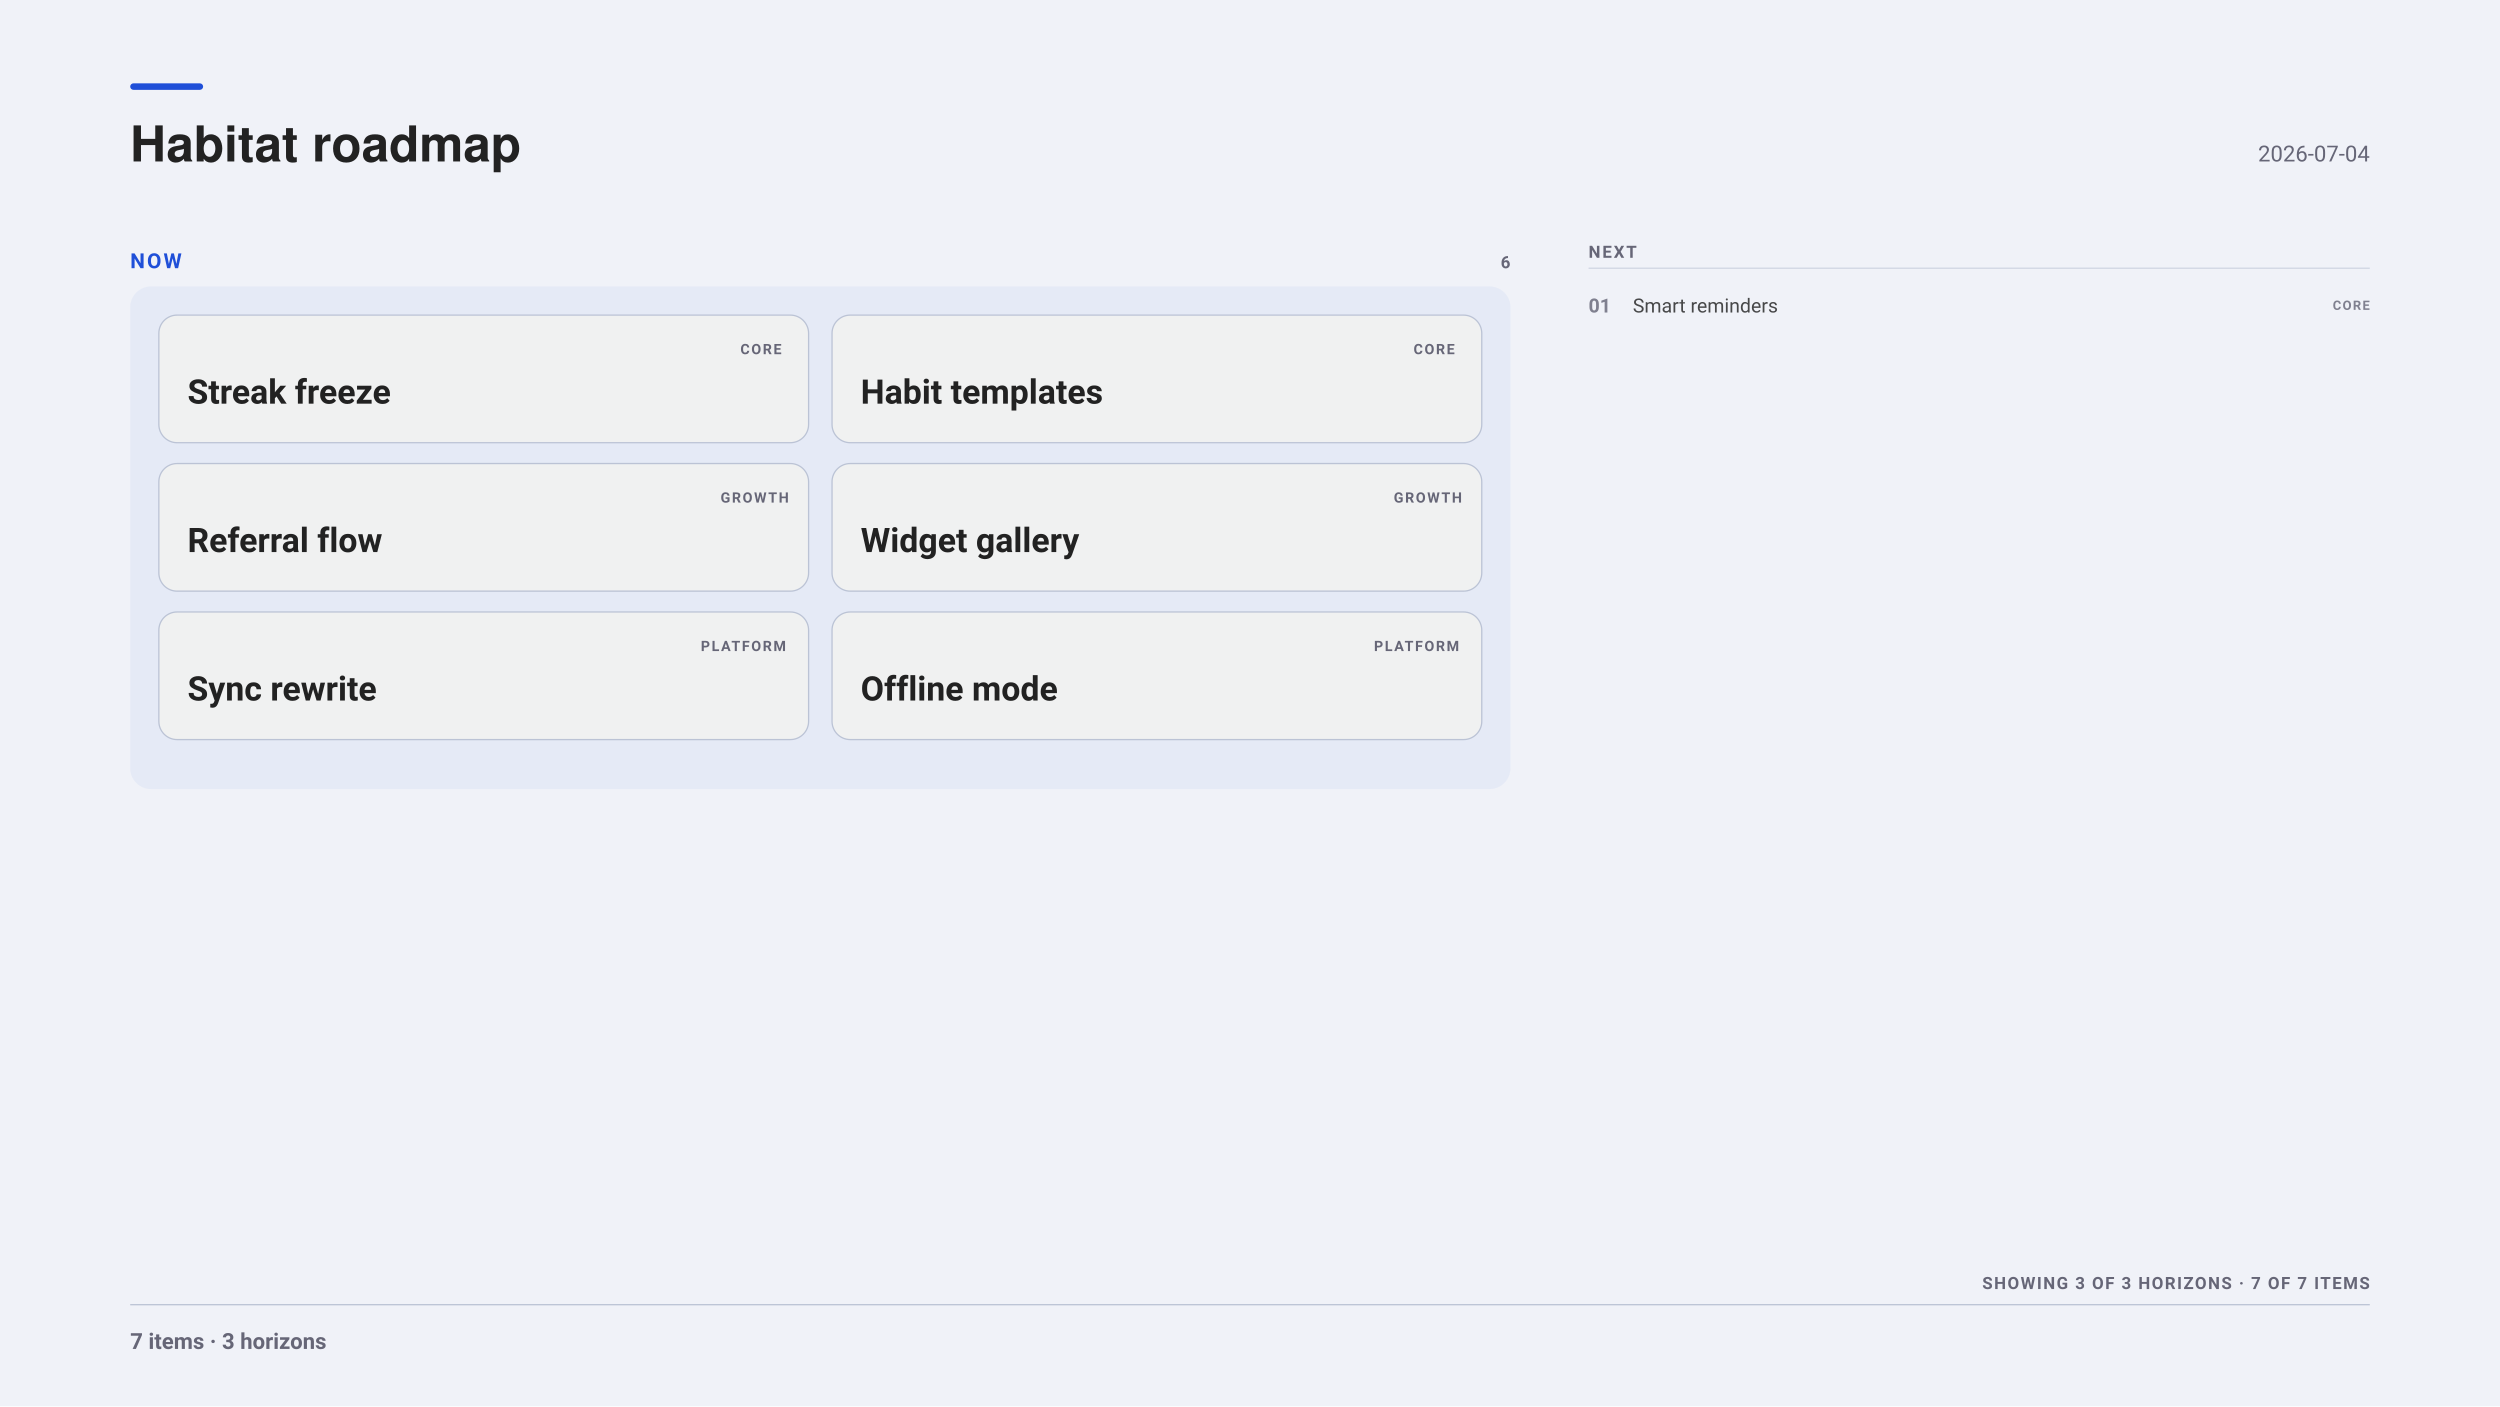
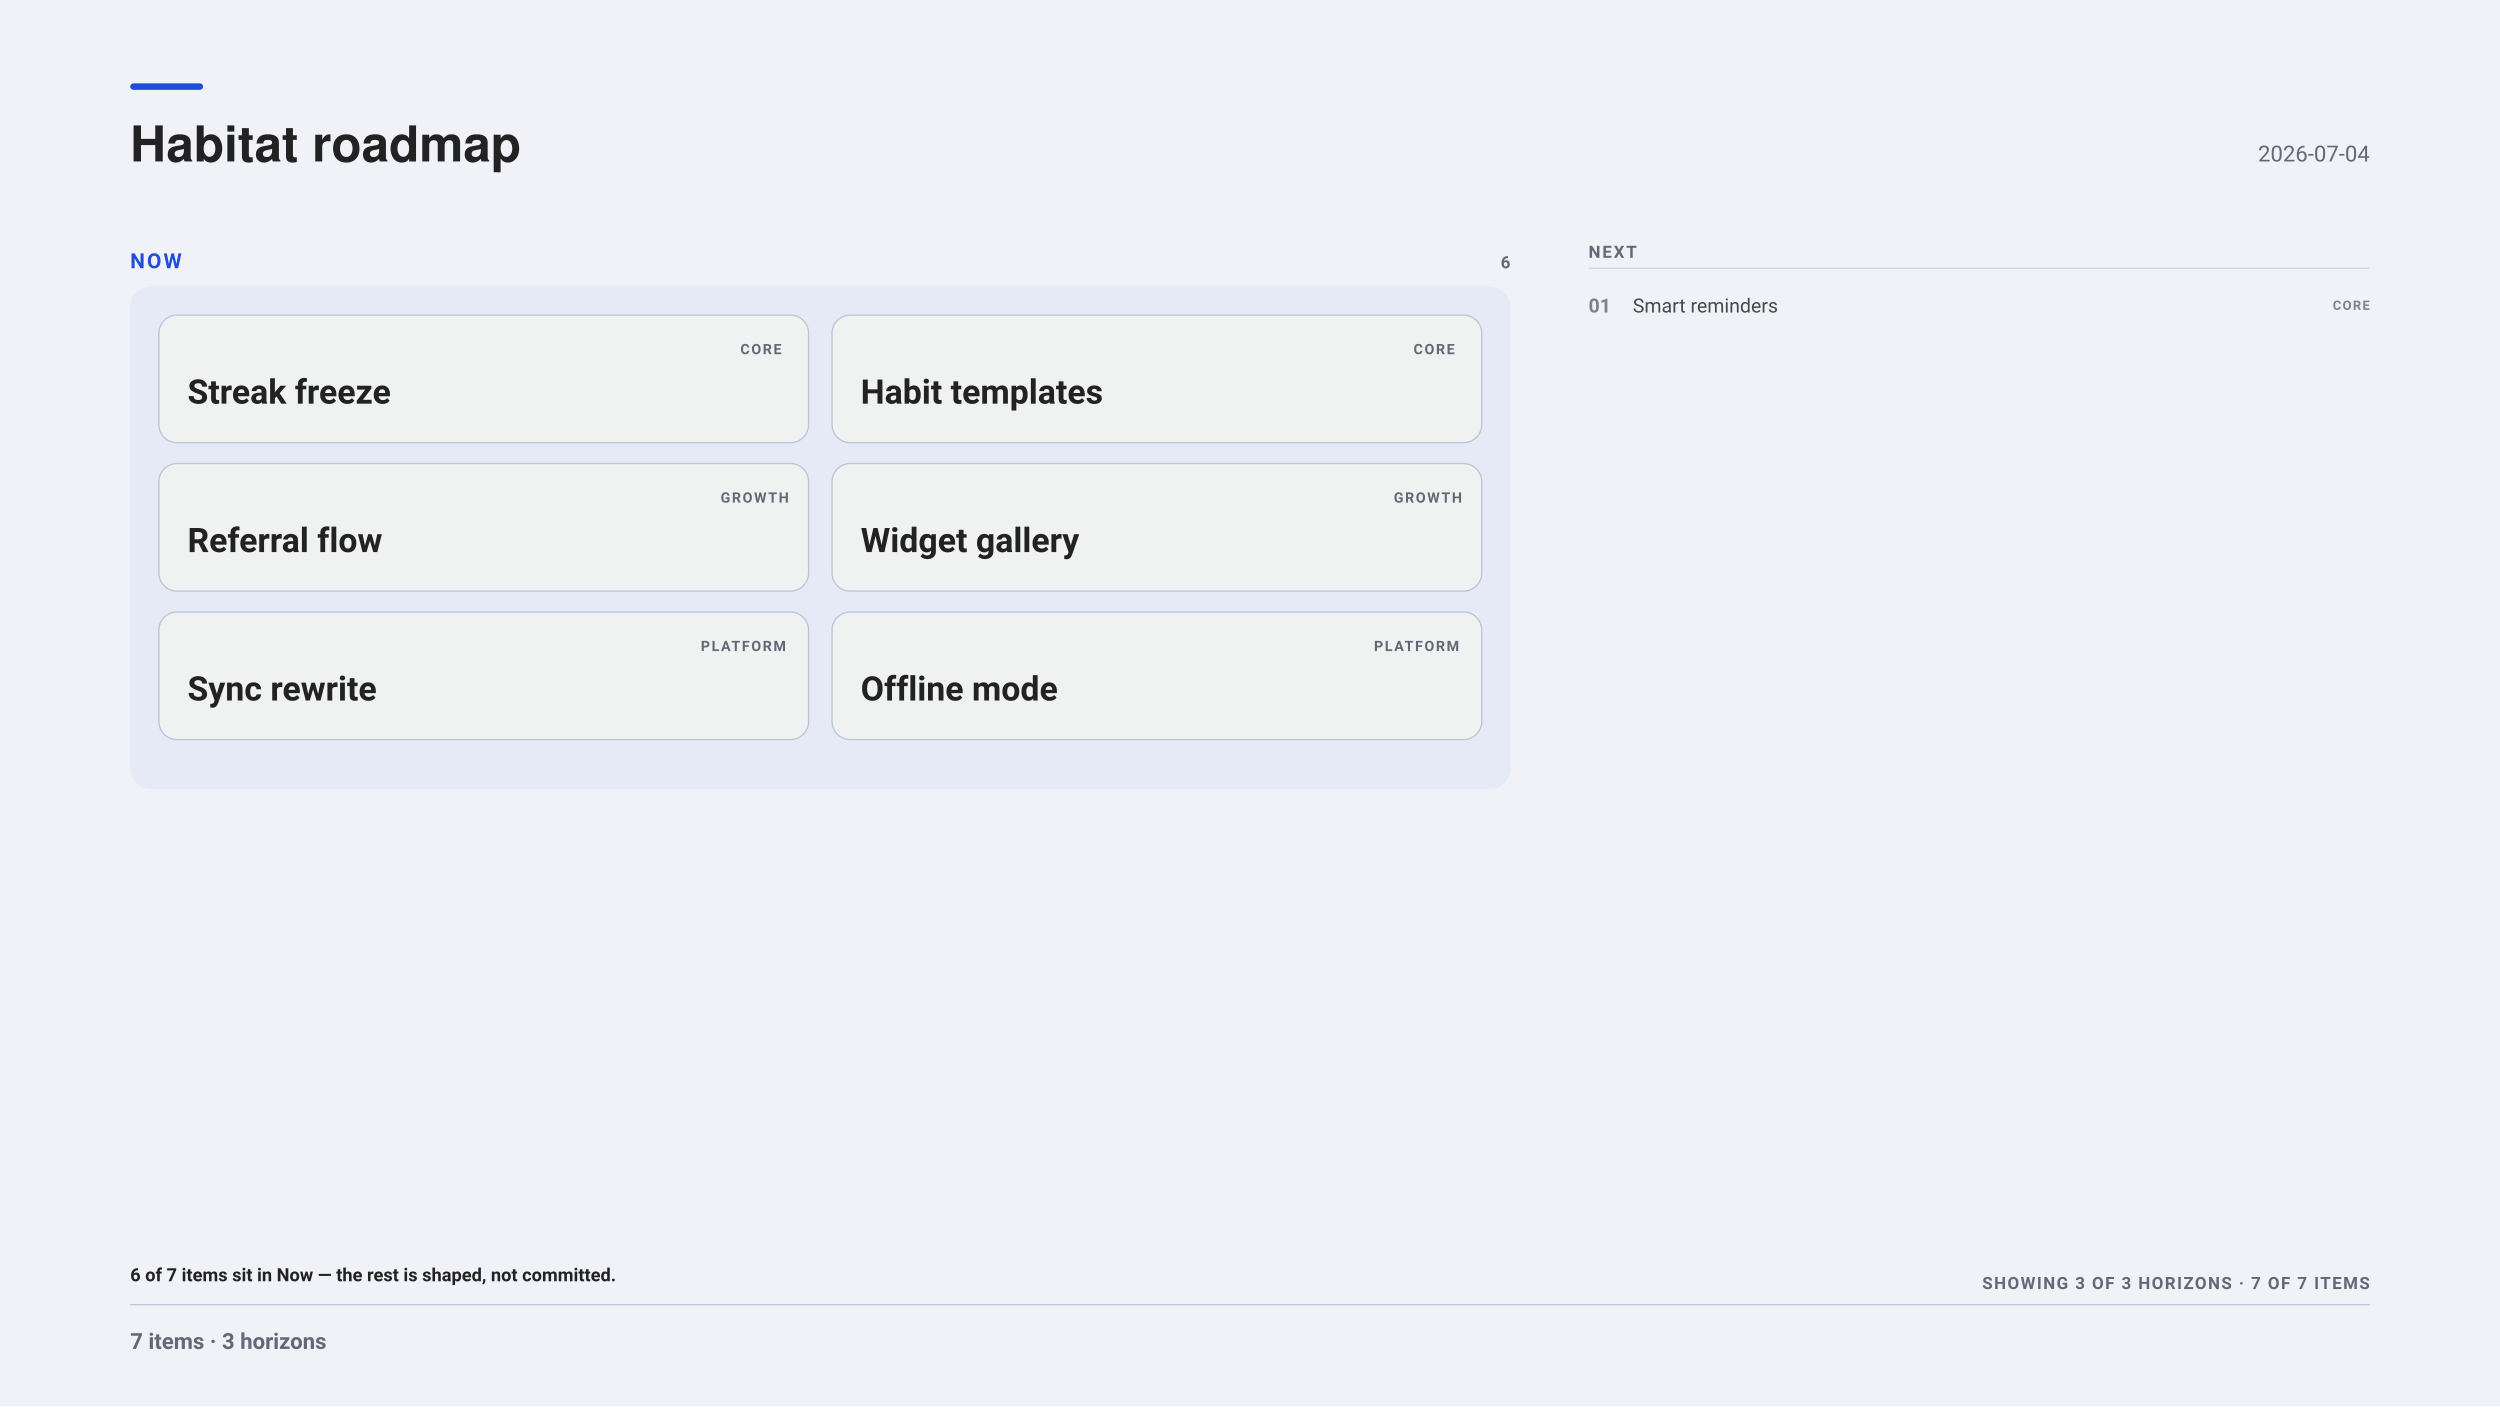
<svg xmlns="http://www.w3.org/2000/svg" width="1920" height="1080" viewBox="0 0 1920 1080" font-family="-apple-system, BlinkMacSystemFont, &quot;Segoe UI&quot;, Roboto, sans-serif">
  <rect x="0" y="0" width="1920" height="1080" fill="#f0f2f8" />
  <rect x="100" y="64" width="56" height="5" fill="#1F4FD8" rx="2.5" />
  <g font-family="&quot;Helvetica Neue&quot;, Helvetica, &quot;Segoe UI&quot;, Roboto, sans-serif">
    <text x="100" y="124" font-size="38" font-weight="700" fill="#222">Habitat roadmap</text>
  </g>
  <text x="1820" y="124" font-size="17" text-anchor="end" fill="#667">2026-07-04</text>
  <text x="100" y="206" font-size="16" font-weight="700" letter-spacing="1.6" fill="#1F4FD8">NOW</text>
  <text x="1160" y="206" font-size="13" font-weight="700" letter-spacing="1" text-anchor="end" fill="#667">6</text>
  <rect x="100" y="220" width="1060" height="386" fill="#1F4FD80D" rx="16" />
  <rect x="122" y="242" width="499" height="98" fill="#f0f1f1" rx="14" stroke="#bbc3d5" stroke-width="1" />
  <text x="568.6" y="272" font-size="11" font-weight="700" letter-spacing="1.2" fill="#667">CORE</text>
  <text x="144" y="310" font-size="26" font-weight="700" fill="#222">Streak freeze</text>
  <rect x="639" y="242" width="499" height="98" fill="#f0f1f1" rx="14" stroke="#bbc3d5" stroke-width="1" />
  <text x="1085.6" y="272" font-size="11" font-weight="700" letter-spacing="1.2" fill="#667">CORE</text>
  <text x="661" y="310" font-size="26" font-weight="700" fill="#222">Habit templates</text>
  <rect x="122" y="356" width="499" height="98" fill="#f0f1f1" rx="14" stroke="#bbc3d5" stroke-width="1" />
  <text x="553.4" y="386" font-size="11" font-weight="700" letter-spacing="1.2" fill="#667">GROWTH</text>
  <text x="144" y="424" font-size="26" font-weight="700" fill="#222">Referral flow</text>
  <rect x="639" y="356" width="499" height="98" fill="#f0f1f1" rx="14" stroke="#bbc3d5" stroke-width="1" />
  <text x="1070.4" y="386" font-size="11" font-weight="700" letter-spacing="1.2" fill="#667">GROWTH</text>
  <text x="661" y="424" font-size="26" font-weight="700" fill="#222">Widget gallery</text>
  <rect x="122" y="470" width="499" height="98" fill="#f0f1f1" rx="14" stroke="#bbc3d5" stroke-width="1" />
  <text x="538.2" y="500" font-size="11" font-weight="700" letter-spacing="1.2" fill="#667">PLATFORM</text>
  <text x="144" y="538" font-size="26" font-weight="700" fill="#222">Sync rewrite</text>
  <rect x="639" y="470" width="499" height="98" fill="#f0f1f1" rx="14" stroke="#bbc3d5" stroke-width="1" />
  <text x="1055.2" y="500" font-size="11" font-weight="700" letter-spacing="1.2" fill="#667">PLATFORM</text>
  <text x="661" y="538" font-size="26" font-weight="700" fill="#222">Offline mode</text>
  <text x="1220" y="198" font-size="13" font-weight="700" letter-spacing="1.4" fill="#667">NEXT</text>
  <line x1="1220" y1="206" x2="1820" y2="206" stroke="#bbc3d5" stroke-width="1" opacity="0.6" />
  <g opacity="0.82">
    <text x="1220" y="240" font-size="15" font-weight="700" fill="#667">01</text>
    <text x="1254" y="240" font-size="15" fill="#222">Smart reminders</text>
    <text x="1820" y="238" font-size="10" font-weight="700" letter-spacing="1" text-anchor="end" fill="#667">CORE</text>
  </g>
+   <text x="100" y="984" font-size="14" font-weight="600" fill="#222">6 of 7 items sit in Now — the rest is shaped, not committed.</text>
  <text x="1820" y="990" font-size="13" font-weight="700" letter-spacing="1.1" text-anchor="end" fill="#667">SHOWING 3 OF 3 HORIZONS · 7 OF 7 ITEMS</text>
  <line x1="100" y1="1002" x2="1820" y2="1002" stroke="#bbc3d5" stroke-width="1" opacity="1" />
  <text x="100" y="1036" font-size="17" font-weight="600" fill="#667">7 items · 3 horizons</text>
</svg>
